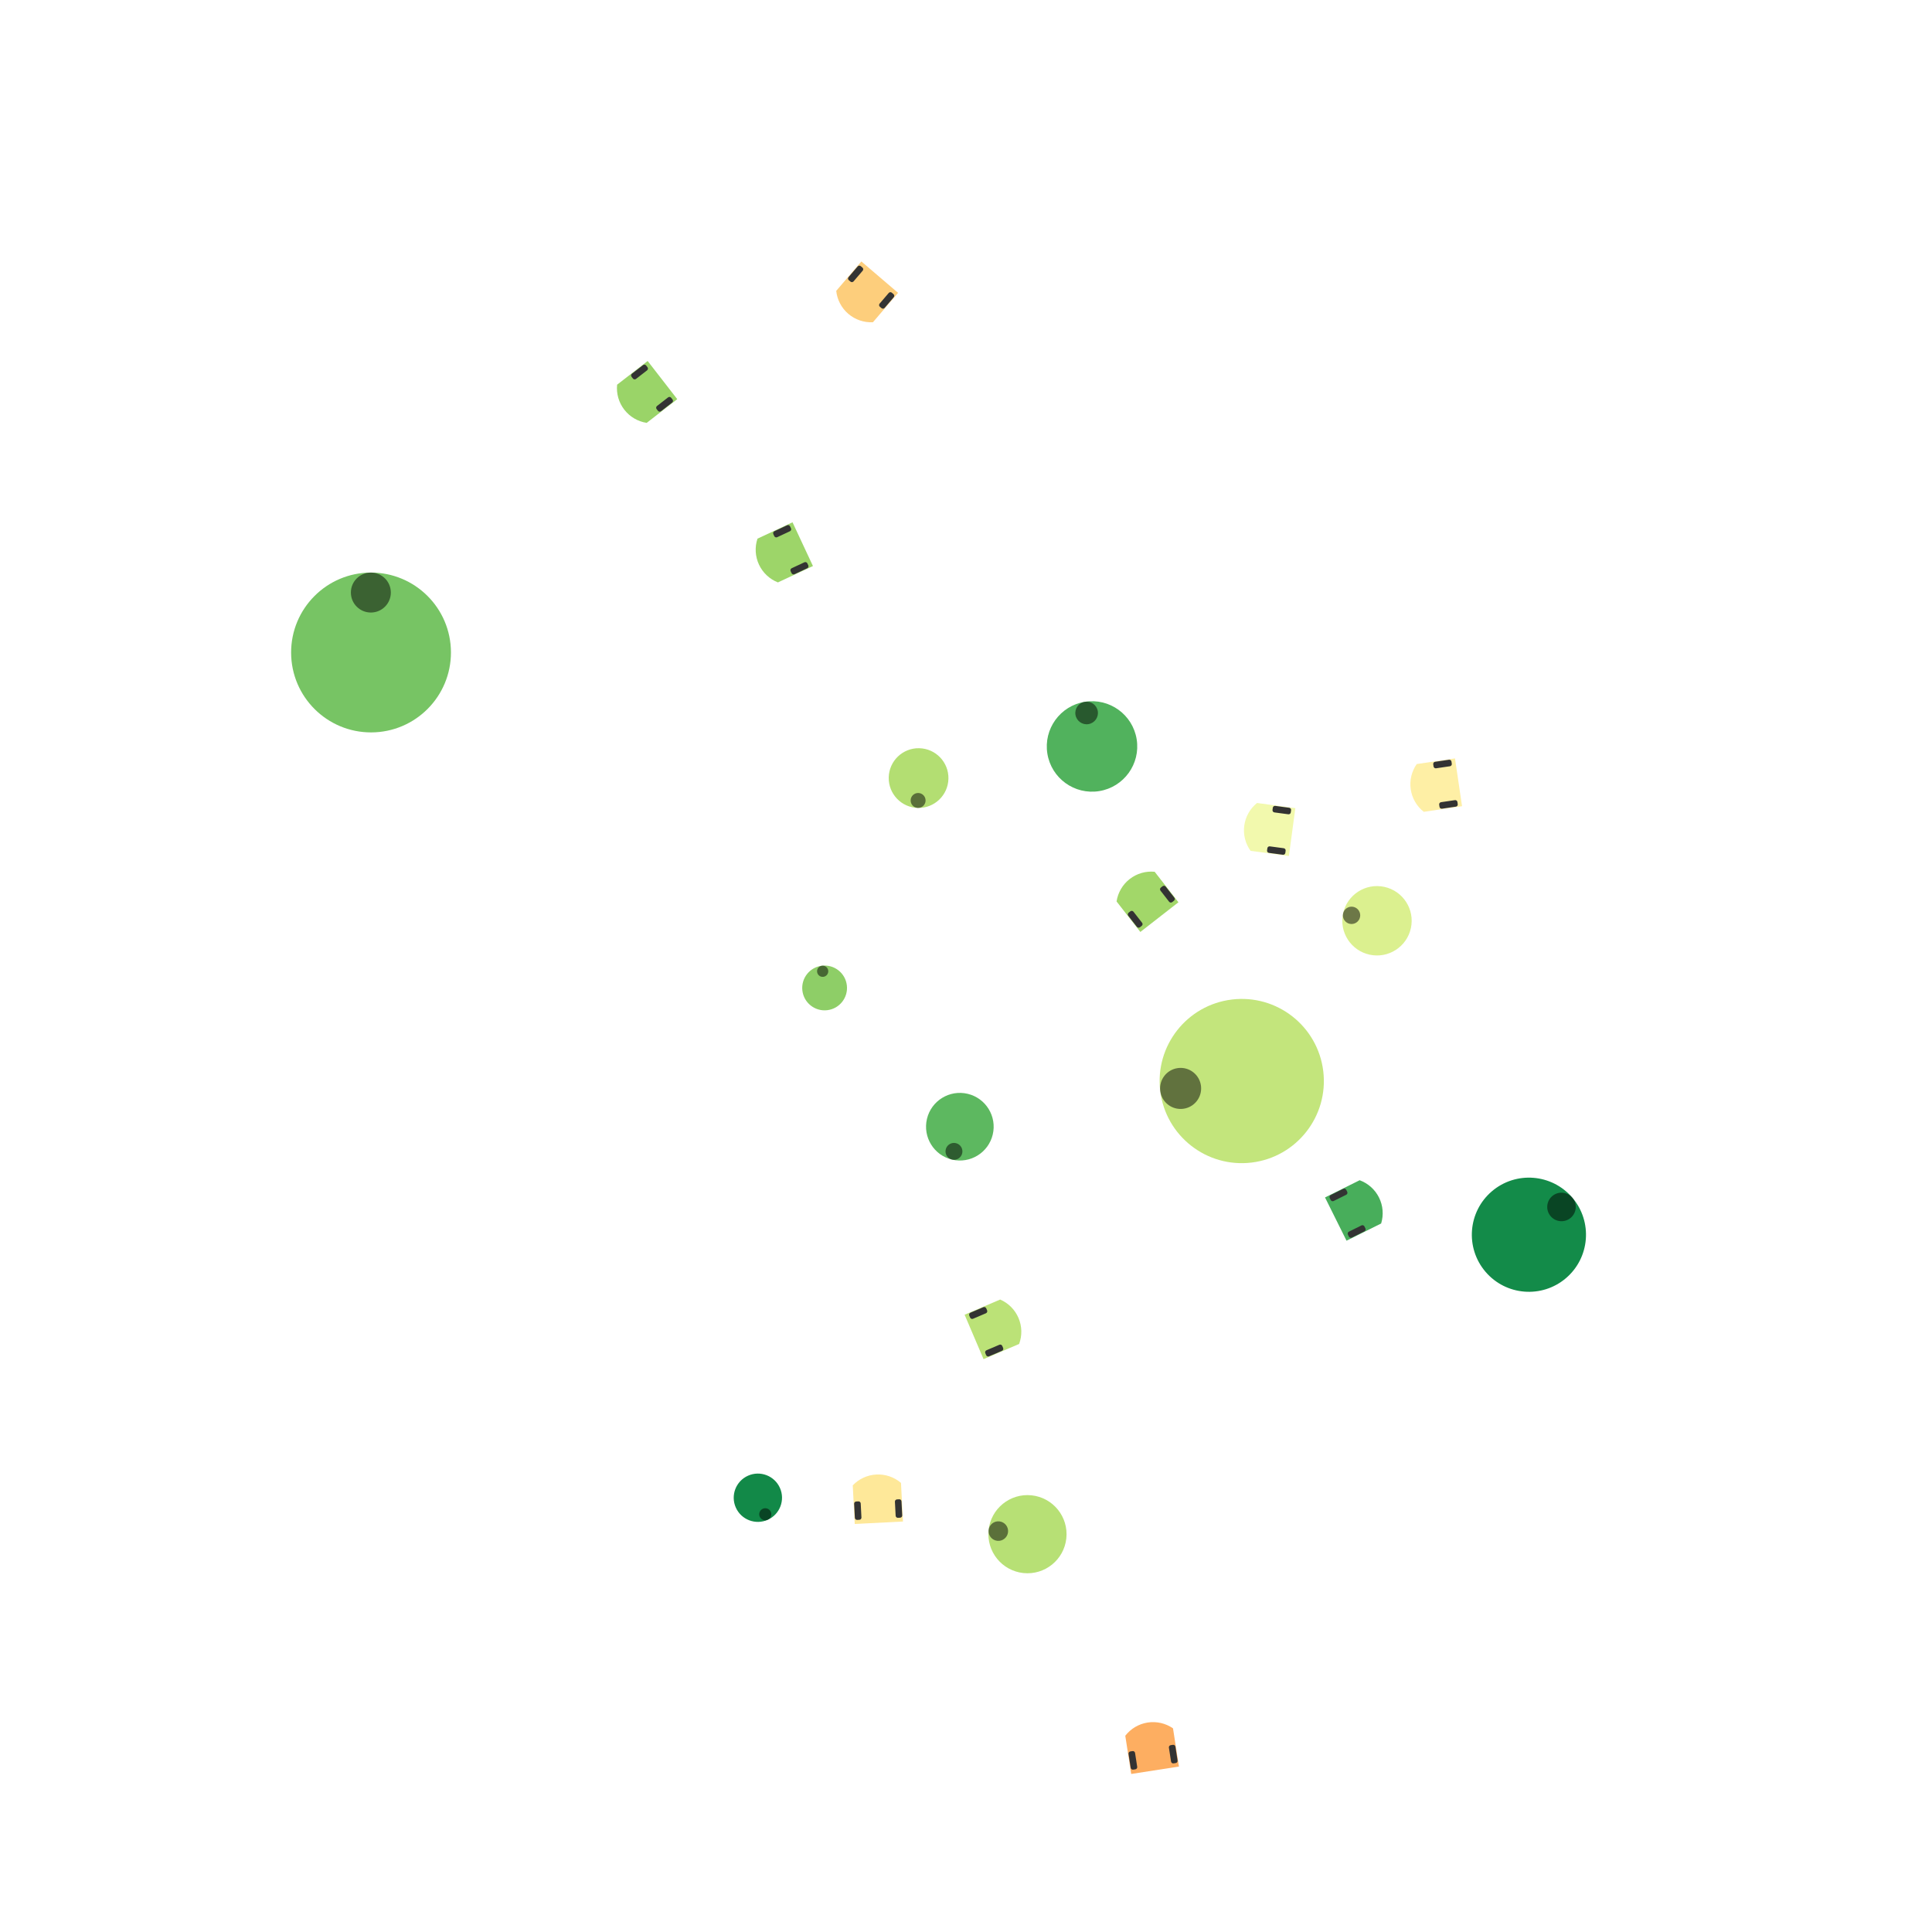
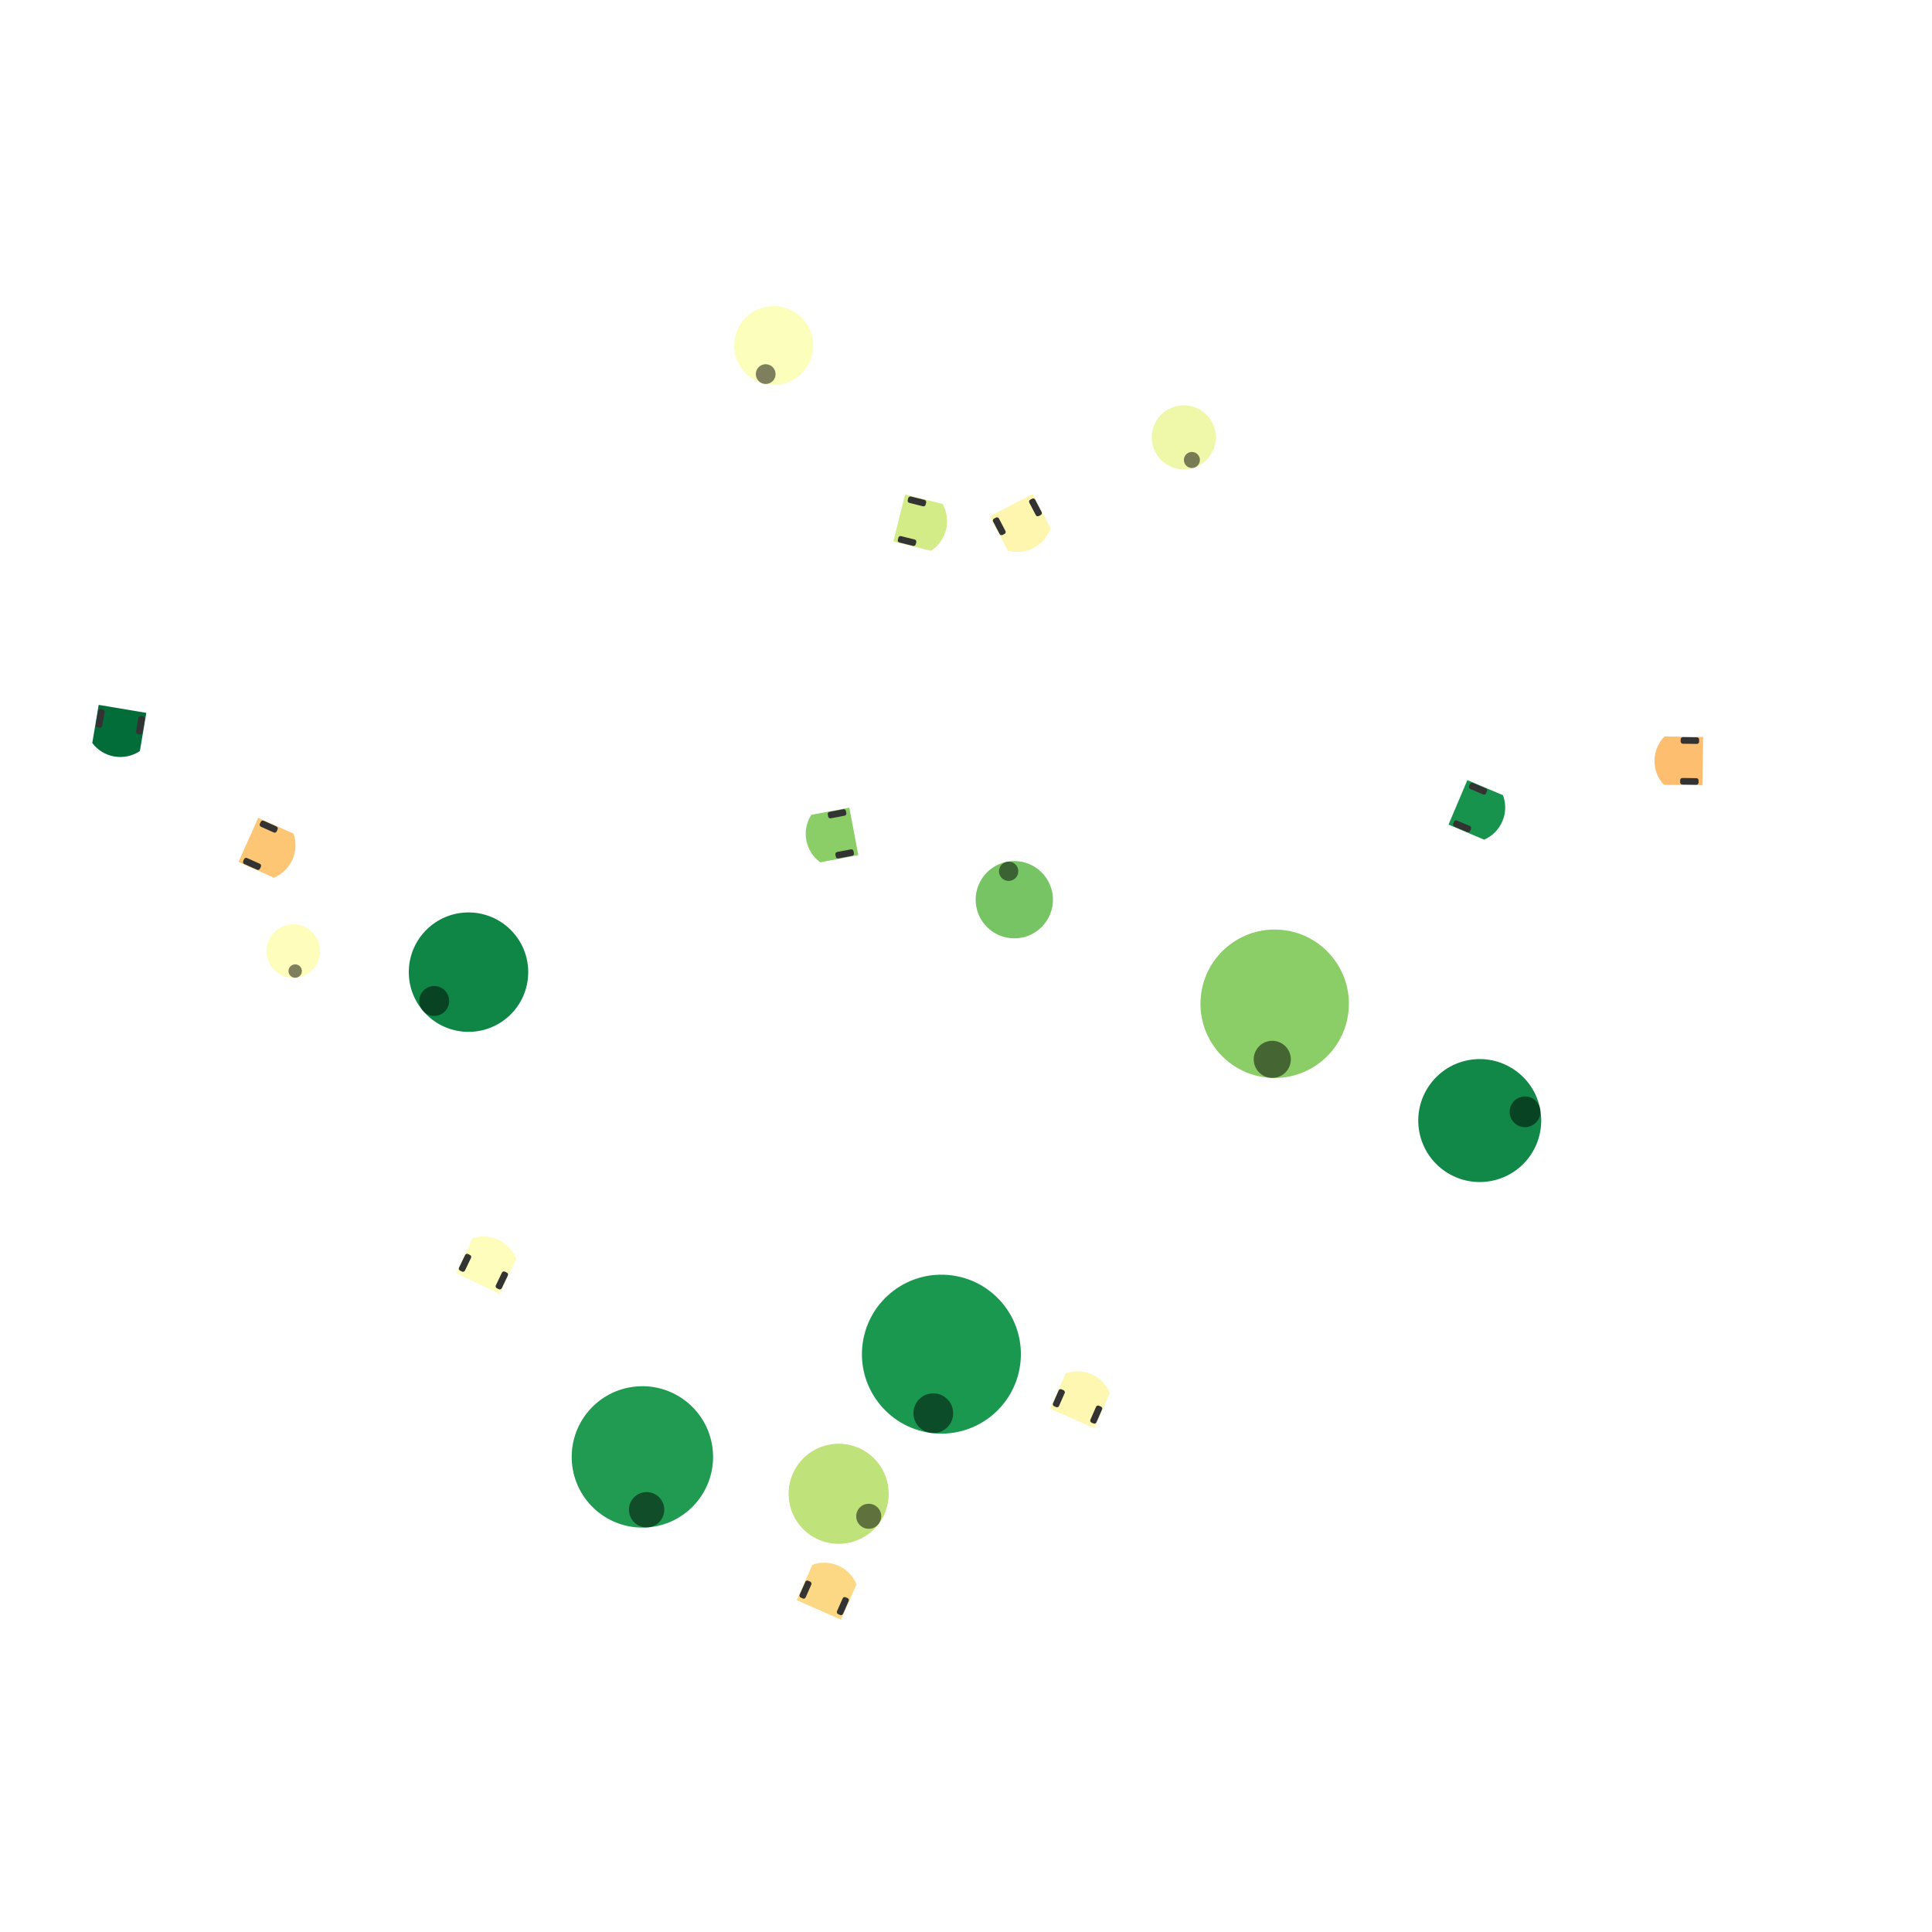
<svg xmlns="http://www.w3.org/2000/svg" xmlns:xlink="http://www.w3.org/1999/xlink" id="svg" version="1.1" width="300" height="300" viewBox="-2.2 -2.2 4.4 4.4">
  <defs>
    <g id="agent" r="1">
      <circle class="body" cx="0" cy="0" r="1" />
      <circle opacity="0.5" fill="black" cx="0.75" cy="0" r="0.25" />
    </g>
    <g id="thymio" transform="rotate(90) scale(0.125)">
      <path class="body" stroke="none" d="M -5.5 -5.806 L -5.5 3 L 5.5 3 L 5.5     -5.809 A 8 8 0 0 0 0 -8 A 8 8 0 0 0 -5.5 -5.806 z " />
      <rect style="fill:#333333;stroke:none" width="1.5" height="4.2" x="-5.4" y="-2.1" rx="0.5" />
      <rect style="fill:#333333;stroke:none" id="rect441" width="1.5" height="4.2" x="3.9" y="-2.1" rx="0.5" />
    </g>
    <g id="wheelchair" transform="scale(0.02) rotate(180) translate(-55,-173)">
      <path stroke="none" style="fill:#c8beb7" d="m 48.061,189.832 h -38.89 v -33.33 h 38.89 z" />
      <path stroke="none" style="fill:#080808;" d="m 81.383,148.527 v -4.117 -4.215 H 53.611 v 8.332 z" />
      <path stroke="none" style="fill:#080808;" d="m 81.383,204.067 v -4.117 -4.215 H 53.611 v 8.332 z" />
      <path stroke="none" class="body" d="m 92.497,199.914 h -50 v -55.56 h 50 z" />
      <path stroke="none" style="fill:#917c6f" d="m 92.497,199.913 v -2.771 -52.787 h -5.559 v 55.559 z" />
    </g>
    <g id="human" transform="scale(0.02) rotate(180) translate(-50,-175)">
      <g class="body" stroke="none">
        <ellipse cx="54.379" cy="172.973" rx="19.763" ry="43.397" />
        <ellipse cx="40.156" cy="134.798" rx="23.189" ry="6.962" />
        <ellipse cx="40.156" cy="211.149" rx="23.189" ry="6.962" />
      </g>
      <ellipse style="fill:#1a1a1a;opacity:0.5" cx="54.379" cy="172.901" rx="16.288" ry="16.635" />
    </g>
  </defs>
  <style>


/*svg{
  style=stroke-width: 0px;
}
*/
circle.obstacle{
  fill: gray; 
  stroke:none;
}
polyline.wall{
  stroke:black;
  stroke-width:0.01;
}

.shape {
  fill: none;
  stroke: black;
  stroke-width: 0.01;
  stroke-dasharray: 0.01;
}

.thymio {
  fill: #e6e6e6;
}

.human {
  fill: #666666;
}

.agent {
  fill: gray;
}

.wheelchair {
  fill: #483e37;
}

/*.body {
    all: inherit;
}
*/





svg {
   background-color: snow;
}

.grid {
  stroke: ;
  stroke-width: ;
}

</style>
  <g id="world" transform="scale(1, -1) ">
-     <g id="7" class="thymio" style="fill:#fdae61" transform="translate(0.426, -1.802) rotate(-261.172)">
+     <g id="3" class="thymio" style="fill:#fdd884" transform="translate(-0.323, -1.439) rotate(66.178)">
      <use xlink:href="#thymio" transform="scale(0.08, 0.08)" />
    </g>
-     <g id="17" class="agent" style="fill:#b7e075" transform="translate(0.14, -1.294) rotate(173.958)">
-       <use xlink:href="#agent" transform="scale(0.089, 0.089)" />
+     <g id="12" class="agent" style="fill:#bfe37a" transform="translate(-0.29, -1.202) rotate(-36.813)">
+       <use xlink:href="#agent" transform="scale(0.114, 0.114)" />
    </g>
-     <g id="3" class="thymio" style="fill:#fee899" transform="translate(-0.2, -1.238) rotate(92.931)">
+     <g id="15" class="agent" style="fill:#219b51" transform="translate(-0.737, -1.118) rotate(-85.434)">
+       <use xlink:href="#agent" transform="scale(0.161, 0.161)" />
+     </g>
+     <g id="7" class="thymio" style="fill:#fef7b1" transform="translate(0.254, -1.003) rotate(-293.66)">
      <use xlink:href="#thymio" transform="scale(0.08, 0.08)" />
    </g>
-     <g id="19" class="agent" style="fill:#128948" transform="translate(-0.474, -1.211) rotate(-65.901)">
-       <use xlink:href="#agent" transform="scale(0.055, 0.055)" />
+     <g id="19" class="agent" style="fill:#1b9850" transform="translate(-0.056, -0.884) rotate(-97.815)">
+       <use xlink:href="#agent" transform="scale(0.181, 0.181)" />
    </g>
-     <g id="8" class="thymio" style="fill:#bbe277" transform="translate(0.046, -0.833) rotate(23.104)">
+     <g id="2" class="thymio" style="fill:#fefdbb" transform="translate(-1.099, -0.696) rotate(64.416)">
      <use xlink:href="#thymio" transform="scale(0.08, 0.08)" />
    </g>
-     <g id="16" class="agent" style="fill:#138b49" transform="translate(1.282, -0.612) rotate(40.457)">
-       <use xlink:href="#agent" transform="scale(0.13, 0.13)" />
+     <g id="16" class="agent" style="fill:#118847" transform="translate(1.17, -0.352) rotate(10.938)">
+       <use xlink:href="#agent" transform="scale(0.14, 0.14)" />
    </g>
-     <g id="4" class="thymio" style="fill:#48ae5b" transform="translate(0.869, -0.563) rotate(26.432)">
+     <g id="11" class="agent" style="fill:#8bcd67" transform="translate(0.703, -0.086) rotate(-92.474)">
+       <use xlink:href="#agent" transform="scale(0.169, 0.169)" />
+     </g>
+     <g id="17" class="agent" style="fill:#108646" transform="translate(-1.133, -0.014) rotate(220.036)">
+       <use xlink:href="#agent" transform="scale(0.136, 0.136)" />
+     </g>
+     <g id="13" class="agent" style="fill:#fefdbb" transform="translate(-1.532, 0.034) rotate(-84.613)">
+       <use xlink:href="#agent" transform="scale(0.061, 0.061)" />
+     </g>
+     <g id="14" class="agent" style="fill:#77c464" transform="translate(0.11, 0.151) rotate(101.253)">
+       <use xlink:href="#agent" transform="scale(0.088, 0.088)" />
+     </g>
+     <g id="1" class="thymio" style="fill:#fdc675" transform="translate(-1.607, 0.275) rotate(-24.087)">
      <use xlink:href="#thymio" transform="scale(0.08, 0.08)" />
    </g>
-     <g id="11" class="agent" style="fill:#5db860" transform="translate(-0.014, -0.366) rotate(-103.42)">
-       <use xlink:href="#agent" transform="scale(0.077, 0.077)" />
-     </g>
-     <g id="13" class="agent" style="fill:#c3e57c" transform="translate(0.628, -0.262) rotate(186.882)">
-       <use xlink:href="#agent" transform="scale(0.187, 0.187)" />
-     </g>
-     <g id="14" class="agent" style="fill:#8ece67" transform="translate(-0.322, -0.05) rotate(96.631)">
-       <use xlink:href="#agent" transform="scale(0.051, 0.051)" />
-     </g>
-     <g id="12" class="agent" style="fill:#dbf08f" transform="translate(0.936, 0.103) rotate(-192.069)">
-       <use xlink:href="#agent" transform="scale(0.079, 0.079)" />
-     </g>
-     <g id="2" class="thymio" style="fill:#a2d769" transform="translate(0.422, 0.135) rotate(127.931)">
+     <g id="9" class="thymio" style="fill:#8bcd67" transform="translate(-0.285, 0.301) rotate(-169.252)">
      <use xlink:href="#thymio" transform="scale(0.08, 0.08)" />
    </g>
-     <g id="5" class="thymio" style="fill:#f2f9ad" transform="translate(0.713, 0.309) rotate(172.336)">
+     <g id="8" class="thymio" style="fill:#17934d" transform="translate(1.148, 0.361) rotate(-22.953)">
      <use xlink:href="#thymio" transform="scale(0.08, 0.08)" />
    </g>
-     <g id="0" class="thymio" style="fill:#feefa5" transform="translate(1.092, 0.414) rotate(-171.621)">
+     <g id="4" class="thymio" style="fill:#fdbe6f" transform="translate(1.648, 0.467) rotate(-180.741)">
      <use xlink:href="#thymio" transform="scale(0.08, 0.08)" />
    </g>
-     <g id="15" class="agent" style="fill:#b3de72" transform="translate(-0.108, 0.428) rotate(-91.179)">
-       <use xlink:href="#agent" transform="scale(0.068, 0.068)" />
-     </g>
-     <g id="18" class="agent" style="fill:#51b25d" transform="translate(0.287, 0.5) rotate(99.148)">
-       <use xlink:href="#agent" transform="scale(0.103, 0.103)" />
-     </g>
-     <g id="10" class="agent" style="fill:#77c464" transform="translate(-1.355, 0.714) rotate(90.165)">
-       <use xlink:href="#agent" transform="scale(0.182, 0.182)" />
-     </g>
-     <g id="9" class="thymio" style="fill:#9dd569" transform="translate(-0.399, 0.948) rotate(-154.967)">
+     <g id="5" class="thymio" style="fill:#036d39" transform="translate(-1.926, 0.556) rotate(-99.544)">
      <use xlink:href="#thymio" transform="scale(0.08, 0.08)" />
    </g>
-     <g id="1" class="thymio" style="fill:#9ad468" transform="translate(-0.715, 1.316) rotate(-142.197)">
+     <g id="0" class="thymio" style="fill:#d3ec87" transform="translate(-0.123, 1.013) rotate(-14.013)">
      <use xlink:href="#thymio" transform="scale(0.08, 0.08)" />
    </g>
-     <g id="6" class="thymio" style="fill:#fdce7c" transform="translate(-0.216, 1.546) rotate(229.472)">
+     <g id="6" class="thymio" style="fill:#fef5af" transform="translate(0.117, 1.023) rotate(-62.413)">
      <use xlink:href="#thymio" transform="scale(0.08, 0.08)" />
+     </g>
+     <g id="10" class="agent" style="fill:#eff8a9" transform="translate(0.496, 1.204) rotate(-70.292)">
+       <use xlink:href="#agent" transform="scale(0.073, 0.073)" />
+     </g>
+     <g id="18" class="agent" style="fill:#fcfebb" transform="translate(-0.438, 1.413) rotate(-105.632)">
+       <use xlink:href="#agent" transform="scale(0.09, 0.09)" />
    </g>
  </g>
</svg>
